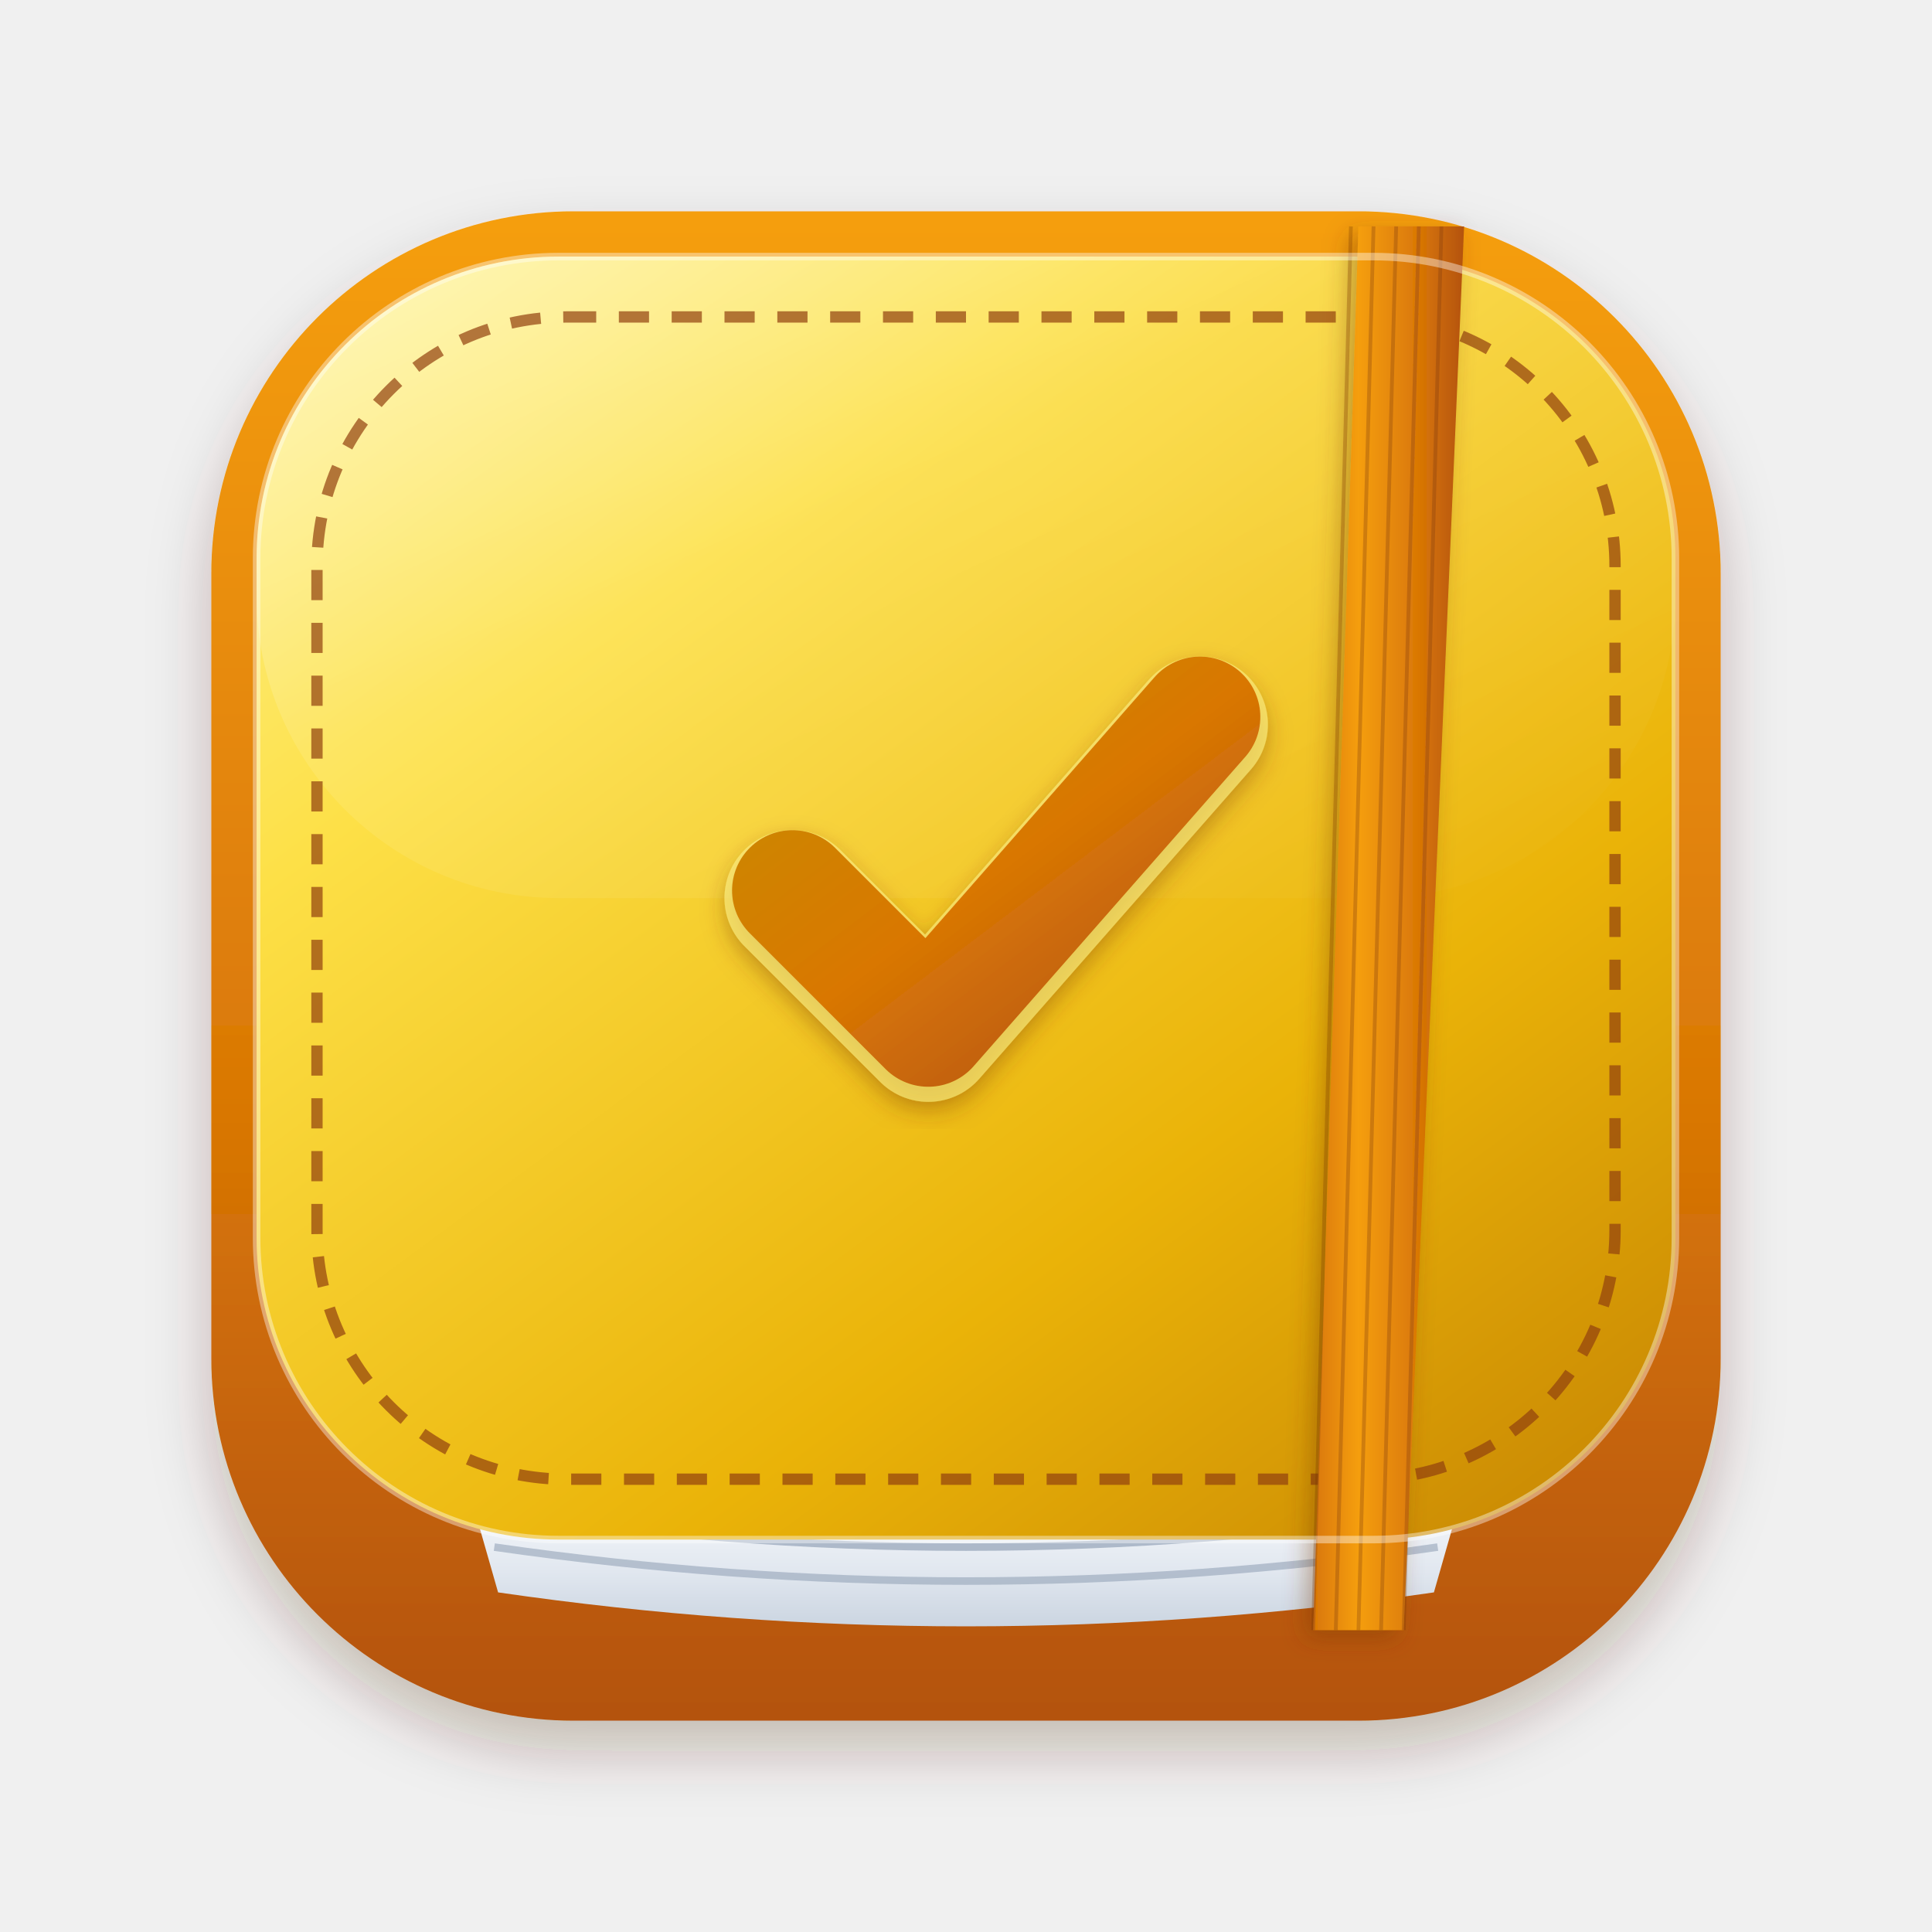
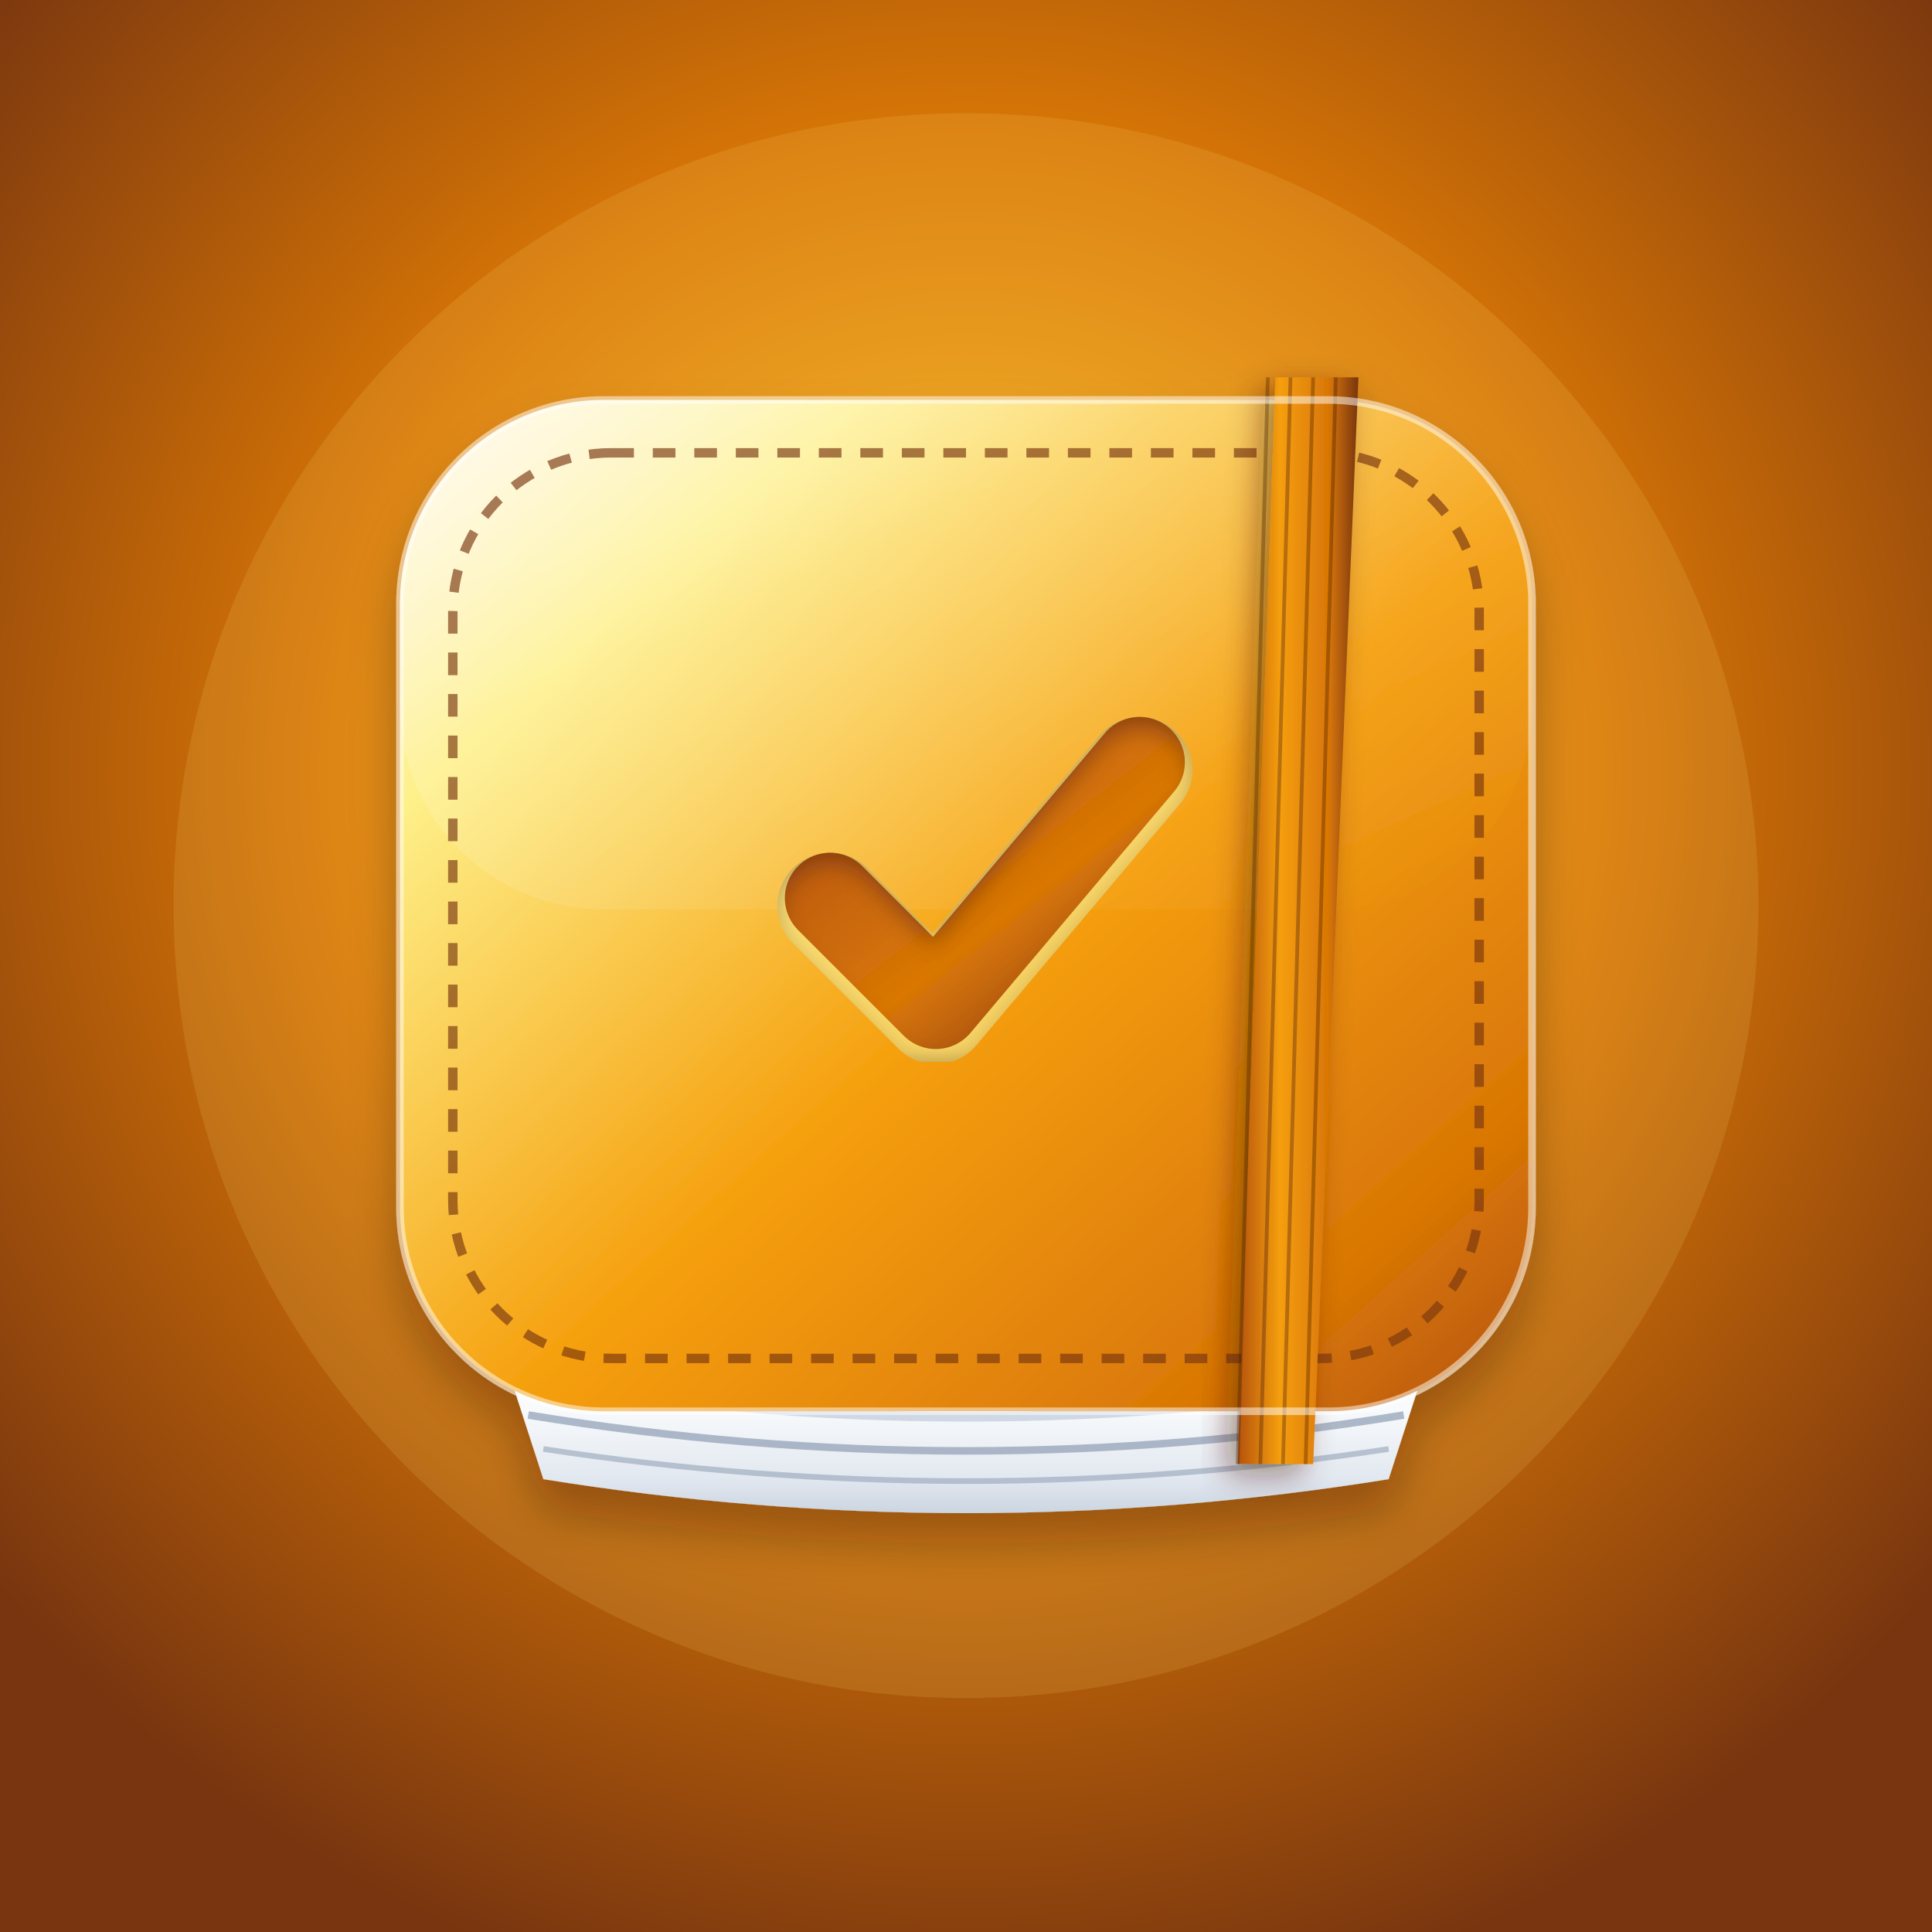
<svg xmlns="http://www.w3.org/2000/svg" viewBox="0 0 512 512" width="512" height="512">
  <defs>
-     <filter id="iconShadow" x="-20%" y="-20%" width="140%" height="140%">
-       <feDropShadow dx="0" dy="24" stdDeviation="20" flood-color="#7c2d12" flood-opacity="0.35" />
-       <feDropShadow dx="0" dy="8" stdDeviation="8" flood-color="#451a03" flood-opacity="0.25" />
+     <radialGradient id="bgGrad" cx="50%" cy="40%" r="65%">
+       <stop offset="0%" stop-color="#fbbf24" />
+       <stop offset="50%" stop-color="#d97706" />
+       <stop offset="100%" stop-color="#78350f" />
+     </radialGradient>
+     <filter id="notebook3dShadow" x="-20%" y="-20%" width="140%" height="150%">
+       <feDropShadow dx="0" dy="22" stdDeviation="16" flood-color="#451a03" flood-opacity="0.5" />
+       <feDropShadow dx="0" dy="8" stdDeviation="6" flood-color="#291002" flood-opacity="0.3" />
    </filter>
-     <filter id="embossShadow" x="-30%" y="-30%" width="160%" height="160%">
-       <feComponentTransfer in="SourceAlpha">
-         <feFuncA type="linear" slope="0.7" />
-       </feComponentTransfer>
-       <feGaussianBlur stdDeviation="3" result="blur" />
-       <feOffset dx="0" dy="3" result="offset" />
-       <feComposite operator="out" in2="SourceAlpha" result="inverse" />
-       <feFlood flood-color="#78350f" flood-opacity="0.7" result="color" />
+     <filter id="debossEffect" x="-20%" y="-20%" width="140%" height="140%">
+       <feOffset dx="0" dy="3" />
+       <feGaussianBlur stdDeviation="3" result="offset-blur" />
+       <feComposite operator="out" in="SourceGraphic" in2="offset-blur" result="inverse" />
+       <feFlood flood-color="#78350f" flood-opacity="0.8" result="color" />
      <feComposite operator="in" in2="inverse" result="shadow" />
      <feComposite operator="over" in2="SourceGraphic" />
    </filter>
-     <filter id="strapShadow" x="-30%" y="-20%" width="160%" height="140%">
-       <feDropShadow dx="-2" dy="2" stdDeviation="3" flood-color="#78350f" flood-opacity="0.4" />
+     <filter id="strapShadow" x="-30%" y="-10%" width="160%" height="130%">
+       <feDropShadow dx="-3" dy="3" stdDeviation="4" flood-color="#451a03" flood-opacity="0.45" />
    </filter>
-     <linearGradient id="backCasingGrad" x1="0%" y1="0%" x2="0%" y2="100%">
-       <stop offset="0%" stop-color="#f59e0b" />
-       <stop offset="60%" stop-color="#d97706" />
+     <linearGradient id="leatherGrad" x1="0%" y1="0%" x2="100%" y2="100%">
+       <stop offset="0%" stop-color="#fff7ed" />
+       <stop offset="20%" stop-color="#fef08a" />
+       <stop offset="55%" stop-color="#f59e0b" />
+       <stop offset="85%" stop-color="#d97706" />
      <stop offset="100%" stop-color="#b45309" />
    </linearGradient>
-     <linearGradient id="coverGrad" x1="10%" y1="0%" x2="90%" y2="100%">
-       <stop offset="0%" stop-color="#fef08a" />
-       <stop offset="25%" stop-color="#fde047" />
-       <stop offset="70%" stop-color="#eab308" />
-       <stop offset="100%" stop-color="#ca8a04" />
+     <linearGradient id="checkGrad" x1="0%" y1="0%" x2="100%" y2="100%">
+       <stop offset="0%" stop-color="#b45309" />
+       <stop offset="60%" stop-color="#d97706" />
+       <stop offset="100%" stop-color="#92400e" />
    </linearGradient>
-     <linearGradient id="checkmarkGrad" x1="0%" y1="0%" x2="100%" y2="100%">
-       <stop offset="0%" stop-color="#ca8a04" />
-       <stop offset="50%" stop-color="#d97706" />
-       <stop offset="100%" stop-color="#b45309" />
-     </linearGradient>
-     <linearGradient id="pagesGrad" x1="0%" y1="0%" x2="0%" y2="100%">
+     <linearGradient id="paperStackGrad" x1="0%" y1="0%" x2="0%" y2="100%">
      <stop offset="0%" stop-color="#ffffff" />
-       <stop offset="30%" stop-color="#f8fafc" />
-       <stop offset="70%" stop-color="#e2e8f0" />
+       <stop offset="40%" stop-color="#f8fafc" />
+       <stop offset="80%" stop-color="#e2e8f0" />
      <stop offset="100%" stop-color="#cbd5e1" />
    </linearGradient>
-     <linearGradient id="strapGrad" x1="0%" y1="0%" x2="100%" y2="0%">
-       <stop offset="0%" stop-color="#d97706" />
-       <stop offset="30%" stop-color="#f59e0b" />
-       <stop offset="70%" stop-color="#d97706" />
-       <stop offset="100%" stop-color="#b45309" />
+     <linearGradient id="ribbonGrad" x1="0%" y1="0%" x2="100%" y2="0%">
+       <stop offset="0%" stop-color="#b45309" />
+       <stop offset="35%" stop-color="#f59e0b" />
+       <stop offset="75%" stop-color="#d97706" />
+       <stop offset="100%" stop-color="#78350f" />
    </linearGradient>
-     <linearGradient id="glossGrad" x1="0%" y1="0%" x2="100%" y2="100%">
-       <stop offset="0%" stop-color="#ffffff" stop-opacity="0.4" />
-       <stop offset="40%" stop-color="#ffffff" stop-opacity="0.1" />
+     <linearGradient id="specularSheen" x1="0%" y1="0%" x2="100%" y2="100%">
+       <stop offset="0%" stop-color="#ffffff" stop-opacity="0.5" />
+       <stop offset="35%" stop-color="#ffffff" stop-opacity="0.15" />
      <stop offset="100%" stop-color="#ffffff" stop-opacity="0" />
    </linearGradient>
  </defs>
-   <g filter="url(#iconShadow)">
-     <rect x="56" y="56" width="400" height="400" rx="96" fill="url(#backCasingGrad)" />
+   <rect x="0" y="0" width="512" height="512" fill="url(#bgGrad)" />
+   <circle cx="256" cy="240" r="210" fill="#fef08a" opacity="0.12" />
+   <g filter="url(#notebook3dShadow)">
+     <path d="M 132 355 Q 256 380 380 355 L 368 392 Q 256 410 144 392 Z" fill="url(#paperStackGrad)" />
+     <path d="M 136 365 Q 256 386 376 365" stroke="#cbd5e1" stroke-width="2.5" fill="none" opacity="0.9" />
+     <path d="M 140 375 Q 256 394 372 375" stroke="#94a3b8" stroke-width="2" fill="none" opacity="0.75" />
+     <path d="M 144 384 Q 256 401 368 384" stroke="#94a3b8" stroke-width="1.5" fill="none" opacity="0.6" />
+     <rect x="106" y="106" width="300" height="268" rx="54" fill="url(#leatherGrad)" />
+     <rect x="106" y="106" width="300" height="135" rx="54" fill="url(#specularSheen)" />
+     <rect x="120" y="120" width="272" height="240" rx="42" fill="none" stroke="#78350f" stroke-width="2.5" stroke-dasharray="6 5" opacity="0.65" />
+     <g filter="url(#debossEffect)">
+       <path d="M 220 238 L 248 266 L 302 202" fill="none" stroke="#fef08a" stroke-width="28" stroke-linecap="round" stroke-linejoin="round" opacity="0.7" transform="translate(0, 2)" />
+       <path d="M 220 238 L 248 266 L 302 202" fill="none" stroke="url(#checkGrad)" stroke-width="24" stroke-linecap="round" stroke-linejoin="round" />
+     </g>
+     <g filter="url(#strapShadow)">
+       <path d="M 338 100 C 340 100 358 100 360 100 L 348 388 C 346 388 330 388 328 388 Z" fill="url(#ribbonGrad)" />
+       <path d="M 336 100 L 328 388 M 342 100 L 334 388 M 348 100 L 340 388 M 354 100 L 346 388" stroke="#451a03" stroke-width="1" opacity="0.35" />
+     </g>
+     <rect x="106" y="106" width="300" height="268" rx="54" fill="none" stroke="#ffffff" stroke-width="2" opacity="0.5" />
  </g>
-   <g transform="translate(0, 0)">
-     <path d="M 120 380 Q 256 405 392 380 L 380 422 Q 256 440 132 422 Z" fill="url(#pagesGrad)" />
-     <path d="M 125 390 Q 256 412 387 390" stroke="#cbd5e1" stroke-width="2" fill="none" opacity="0.8" />
-     <path d="M 128 400 Q 256 420 384 400" stroke="#94a3b8" stroke-width="2" fill="none" opacity="0.7" />
-     <path d="M 131 410 Q 256 428 381 410" stroke="#94a3b8" stroke-width="2" fill="none" opacity="0.6" />
-   </g>
-   <rect x="68" y="68" width="376" height="340" rx="80" fill="url(#coverGrad)" />
-   <rect x="68" y="68" width="376" height="170" rx="80" fill="url(#glossGrad)" />
-   <rect x="84" y="84" width="344" height="308" rx="66" fill="none" stroke="#92400e" stroke-width="3" stroke-dasharray="8 6" opacity="0.7" />
-   <g filter="url(#embossShadow)">
-     <path d="M 210 236 L 246 272 L 318 190" fill="none" stroke="#fef08a" stroke-width="36" stroke-linecap="round" stroke-linejoin="round" opacity="0.6" transform="translate(0, 2)" />
-     <path d="M 210 236 L 246 272 L 318 190" fill="none" stroke="url(#checkmarkGrad)" stroke-width="32" stroke-linecap="round" stroke-linejoin="round" />
-   </g>
-   <g filter="url(#strapShadow)">
-     <path d="M 360 60 C 362 60 386 60 388 60 L 372 432 C 370 432 350 432 348 432 Z" fill="url(#strapGrad)" />
-     <path d="M 358 60 L 348 432 M 364 60 L 354 432 M 370 60 L 360 432 M 376 60 L 366 432 M 382 60 L 372 432" stroke="#78350f" stroke-width="1" opacity="0.3" />
-   </g>
-   <rect x="68" y="68" width="376" height="340" rx="80" fill="none" stroke="#ffffff" stroke-width="2" opacity="0.4" />
</svg>
